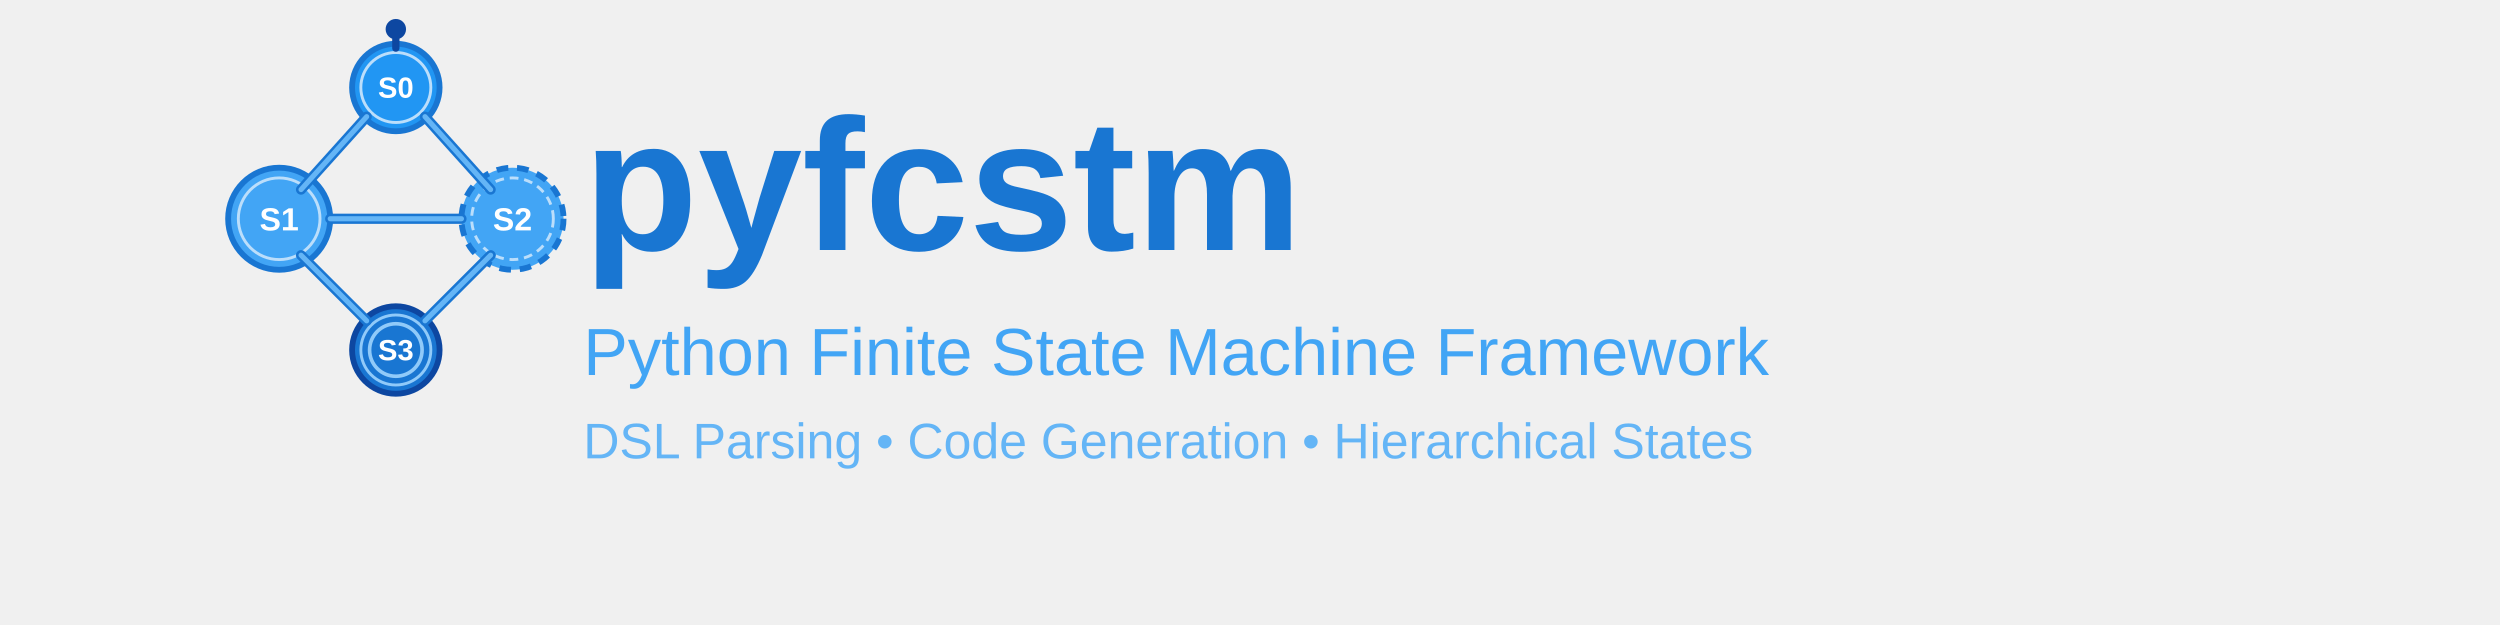
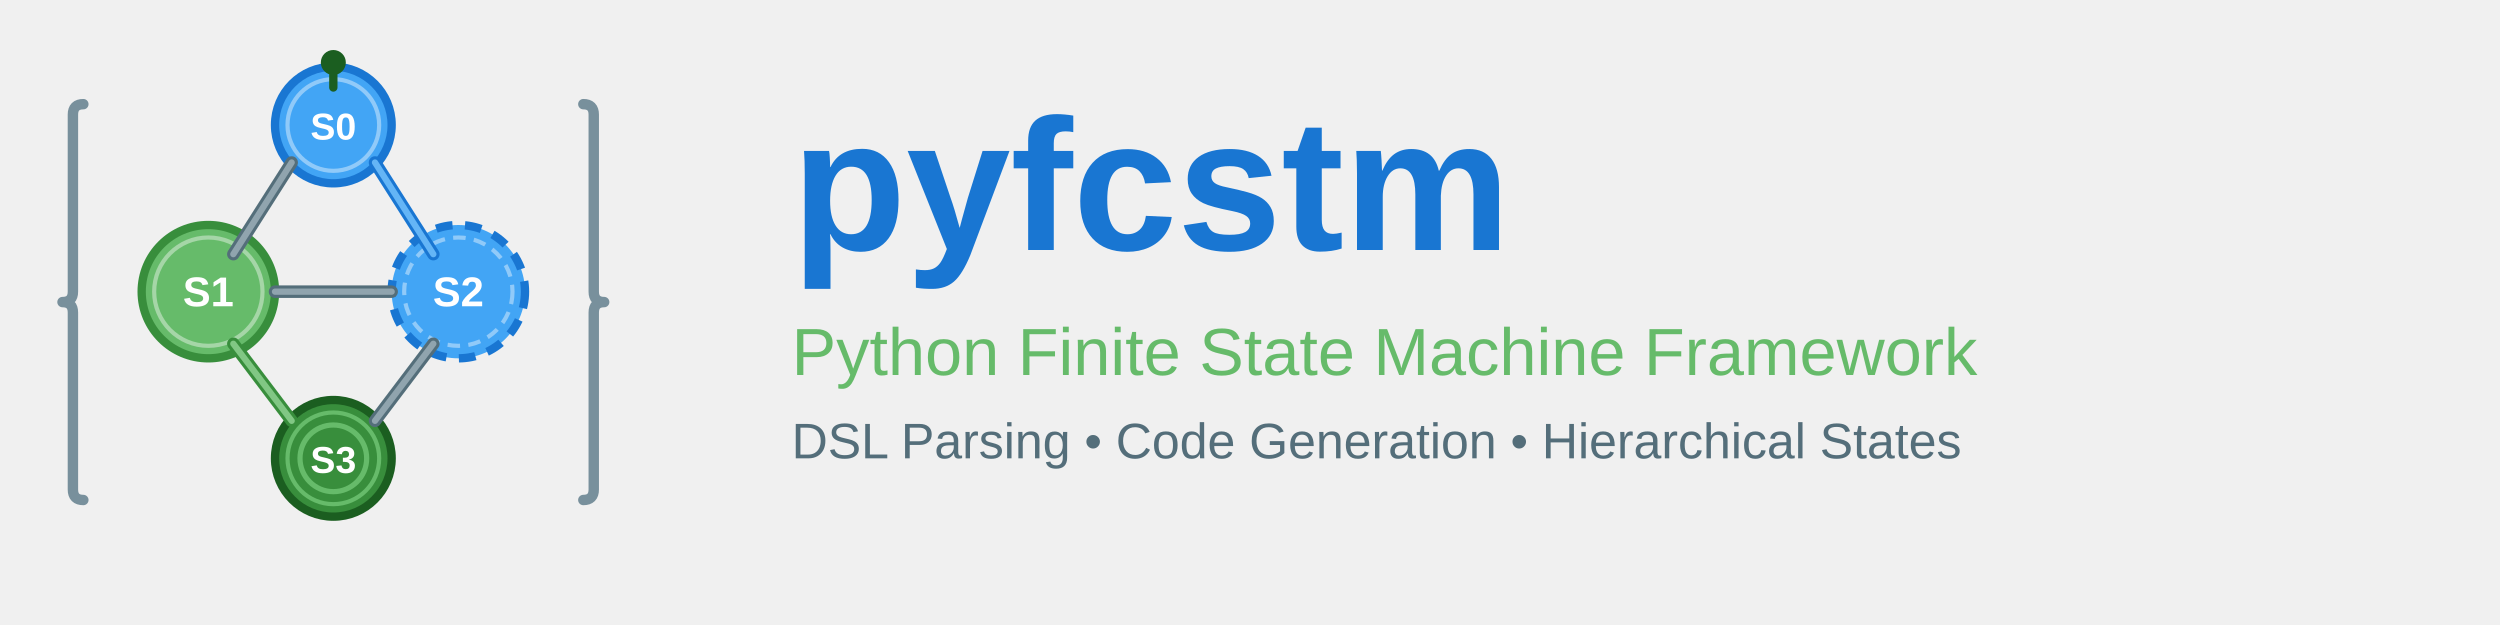
<svg xmlns="http://www.w3.org/2000/svg" viewBox="0 0 1200 300" width="1200" height="300">
-   <g id="logo-icon" transform="translate(50, 0)">
-     <g transform="scale(0.7) translate(50, 0)">
-       <circle cx="150" cy="60" r="30" fill="#2196F3" stroke="#1976D2" stroke-width="4" />
-       <circle cx="150" cy="60" r="24" fill="none" stroke="#BBDEFB" stroke-width="2" />
-       <text x="150" y="67" font-family="Arial, sans-serif" font-size="20" font-weight="bold" fill="#FFFFFF" text-anchor="middle">S0</text>
-       <circle cx="70" cy="150" r="35" fill="#42A5F5" stroke="#1976D2" stroke-width="4" />
-       <circle cx="70" cy="150" r="28" fill="none" stroke="#BBDEFB" stroke-width="2" />
-       <text x="70" y="158" font-family="Arial, sans-serif" font-size="22" font-weight="bold" fill="#FFFFFF" text-anchor="middle">S1</text>
-       <circle cx="230" cy="150" r="35" fill="#42A5F5" stroke="#1976D2" stroke-width="4" stroke-dasharray="8,6" />
-       <circle cx="230" cy="150" r="28" fill="none" stroke="#BBDEFB" stroke-width="2" stroke-dasharray="6,4" />
-       <text x="230" y="158" font-family="Arial, sans-serif" font-size="22" font-weight="bold" fill="#FFFFFF" text-anchor="middle">S2</text>
-       <circle cx="150" cy="240" r="30" fill="#1976D2" stroke="#0D47A1" stroke-width="4" />
-       <circle cx="150" cy="240" r="24" fill="none" stroke="#90CAF9" stroke-width="2" />
-       <circle cx="150" cy="240" r="18" fill="none" stroke="#90CAF9" stroke-width="2.5" />
-       <text x="150" y="247" font-family="Arial, sans-serif" font-size="20" font-weight="bold" fill="#FFFFFF" text-anchor="middle">S3</text>
-       <path d="M 130 80 L 85 130" fill="none" stroke="#1976D2" stroke-width="7" stroke-linecap="round" />
-       <path d="M 130 80 L 85 130" fill="none" stroke="#64B5F6" stroke-width="3.5" stroke-linecap="round" />
-       <path d="M 170 80 L 215 130" fill="none" stroke="#1976D2" stroke-width="7" stroke-linecap="round" />
-       <path d="M 170 80 L 215 130" fill="none" stroke="#64B5F6" stroke-width="3.5" stroke-linecap="round" />
-       <path d="M 85 175 L 130 220" fill="none" stroke="#1976D2" stroke-width="7" stroke-linecap="round" />
-       <path d="M 85 175 L 130 220" fill="none" stroke="#64B5F6" stroke-width="3.5" stroke-linecap="round" />
-       <path d="M 215 175 L 170 220" fill="none" stroke="#1976D2" stroke-width="7" stroke-linecap="round" />
-       <path d="M 215 175 L 170 220" fill="none" stroke="#64B5F6" stroke-width="3.5" stroke-linecap="round" />
-       <path d="M 105 150 L 195 150" fill="none" stroke="#1976D2" stroke-width="7" stroke-linecap="round" />
-       <path d="M 105 150 L 195 150" fill="none" stroke="#64B5F6" stroke-width="3.5" stroke-linecap="round" />
-       <circle cx="150" cy="20" r="7" fill="#0D47A1" />
-       <path d="M 150 27 L 150 33" stroke="#0D47A1" stroke-width="5" stroke-linecap="round" />
+   <g id="logo-icon" transform="translate(30, 0)">
+     <path d="M 10 50 Q 5 50 5 55 L 5 140 Q 5 145 0 145 Q 5 145 5 150 L 5 235 Q 5 240 10 240" fill="none" stroke="#78909C" stroke-width="5" stroke-linecap="round" stroke-linejoin="round" />
+     <path d="M 250 50 Q 255 50 255 55 L 255 140 Q 255 145 260 145 Q 255 145 255 150 L 255 235 Q 255 240 250 240" fill="none" stroke="#78909C" stroke-width="5" stroke-linecap="round" stroke-linejoin="round" />
+     <g transform="translate(30, 20)">
+       <circle cx="100" cy="40" r="28" fill="#42A5F5" stroke="#1976D2" stroke-width="4" />
+       <circle cx="100" cy="40" r="22" fill="none" stroke="#90CAF9" stroke-width="2" />
+       <text x="100" y="47" font-family="Arial, sans-serif" font-size="18" font-weight="bold" fill="#FFFFFF" text-anchor="middle">S0</text>
+       <circle cx="40" cy="120" r="32" fill="#66BB6A" stroke="#388E3C" stroke-width="4" />
+       <circle cx="40" cy="120" r="26" fill="none" stroke="#A5D6A7" stroke-width="2" />
+       <text x="40" y="127" font-family="Arial, sans-serif" font-size="20" font-weight="bold" fill="#FFFFFF" text-anchor="middle">S1</text>
+       <circle cx="160" cy="120" r="32" fill="#42A5F5" stroke="#1976D2" stroke-width="4" stroke-dasharray="8,6" />
+       <circle cx="160" cy="120" r="26" fill="none" stroke="#90CAF9" stroke-width="2" stroke-dasharray="6,4" />
+       <text x="160" y="127" font-family="Arial, sans-serif" font-size="20" font-weight="bold" fill="#FFFFFF" text-anchor="middle">S2</text>
+       <circle cx="100" cy="200" r="28" fill="#388E3C" stroke="#1B5E20" stroke-width="4" />
+       <circle cx="100" cy="200" r="22" fill="none" stroke="#66BB6A" stroke-width="2" />
+       <circle cx="100" cy="200" r="16" fill="none" stroke="#66BB6A" stroke-width="2.5" />
+       <text x="100" y="207" font-family="Arial, sans-serif" font-size="18" font-weight="bold" fill="#FFFFFF" text-anchor="middle">S3</text>
+       <path d="M 80 58 L 52 102" fill="none" stroke="#546E7A" stroke-width="6" stroke-linecap="round" />
+       <path d="M 80 58 L 52 102" fill="none" stroke="#90A4AE" stroke-width="3" stroke-linecap="round" />
+       <path d="M 120 58 L 148 102" fill="none" stroke="#1976D2" stroke-width="6" stroke-linecap="round" />
+       <path d="M 120 58 L 148 102" fill="none" stroke="#64B5F6" stroke-width="3" stroke-linecap="round" />
+       <path d="M 52 145 L 80 182" fill="none" stroke="#388E3C" stroke-width="6" stroke-linecap="round" />
+       <path d="M 52 145 L 80 182" fill="none" stroke="#81C784" stroke-width="3" stroke-linecap="round" />
+       <path d="M 148 145 L 120 182" fill="none" stroke="#546E7A" stroke-width="6" stroke-linecap="round" />
+       <path d="M 148 145 L 120 182" fill="none" stroke="#90A4AE" stroke-width="3" stroke-linecap="round" />
+       <path d="M 72 120 L 128 120" fill="none" stroke="#546E7A" stroke-width="6" stroke-linecap="round" />
+       <path d="M 72 120 L 128 120" fill="none" stroke="#90A4AE" stroke-width="3" stroke-linecap="round" />
+       <circle cx="100" cy="10" r="6" fill="#1B5E20" />
+       <path d="M 100 16 L 100 22" stroke="#1B5E20" stroke-width="4" stroke-linecap="round" />
    </g>
  </g>
-   <g id="text-content" transform="translate(280, 0)">
+   <g id="text-content" transform="translate(380, 0)">
    <text x="0" y="120" font-family="Arial, sans-serif" font-size="90" font-weight="bold" fill="#1976D2">
      pyfcstm
    </text>
-     <text x="0" y="180" font-family="Arial, sans-serif" font-size="32" fill="#42A5F5">
+     <text x="0" y="180" font-family="Arial, sans-serif" font-size="32" fill="#66BB6A">
      Python Finite State Machine Framework
    </text>
-     <text x="0" y="220" font-family="Arial, sans-serif" font-size="24" fill="#64B5F6">
+     <text x="0" y="220" font-family="Arial, sans-serif" font-size="24" fill="#546E7A">
      DSL Parsing • Code Generation • Hierarchical States
    </text>
  </g>
</svg>
